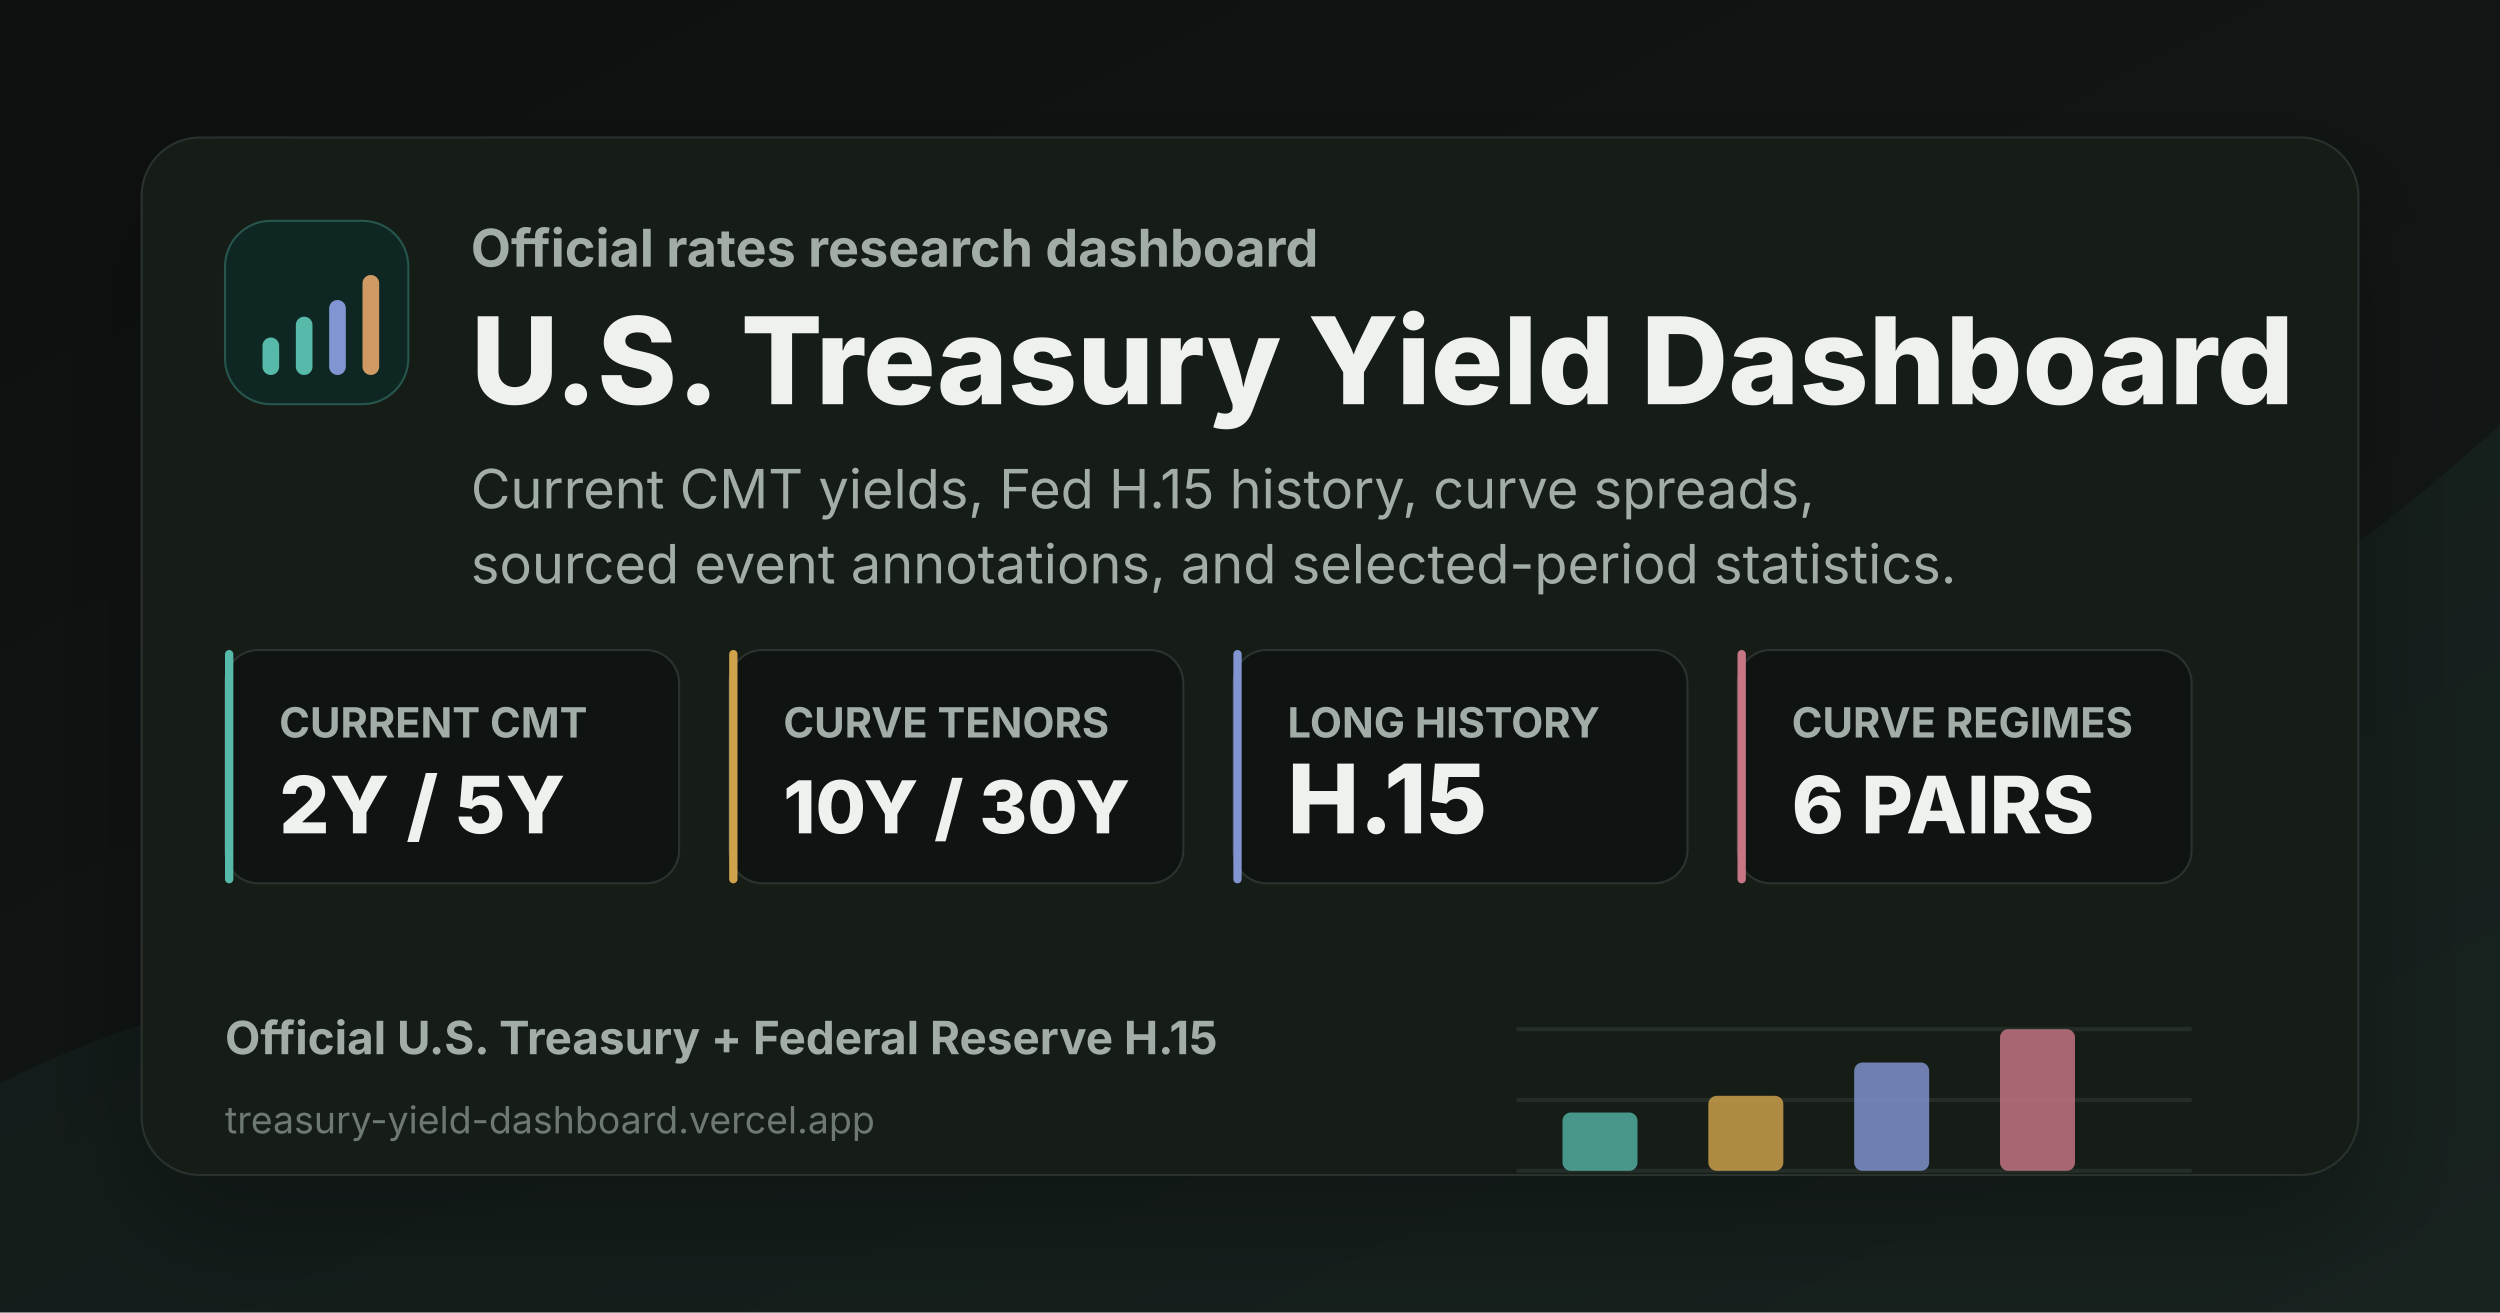
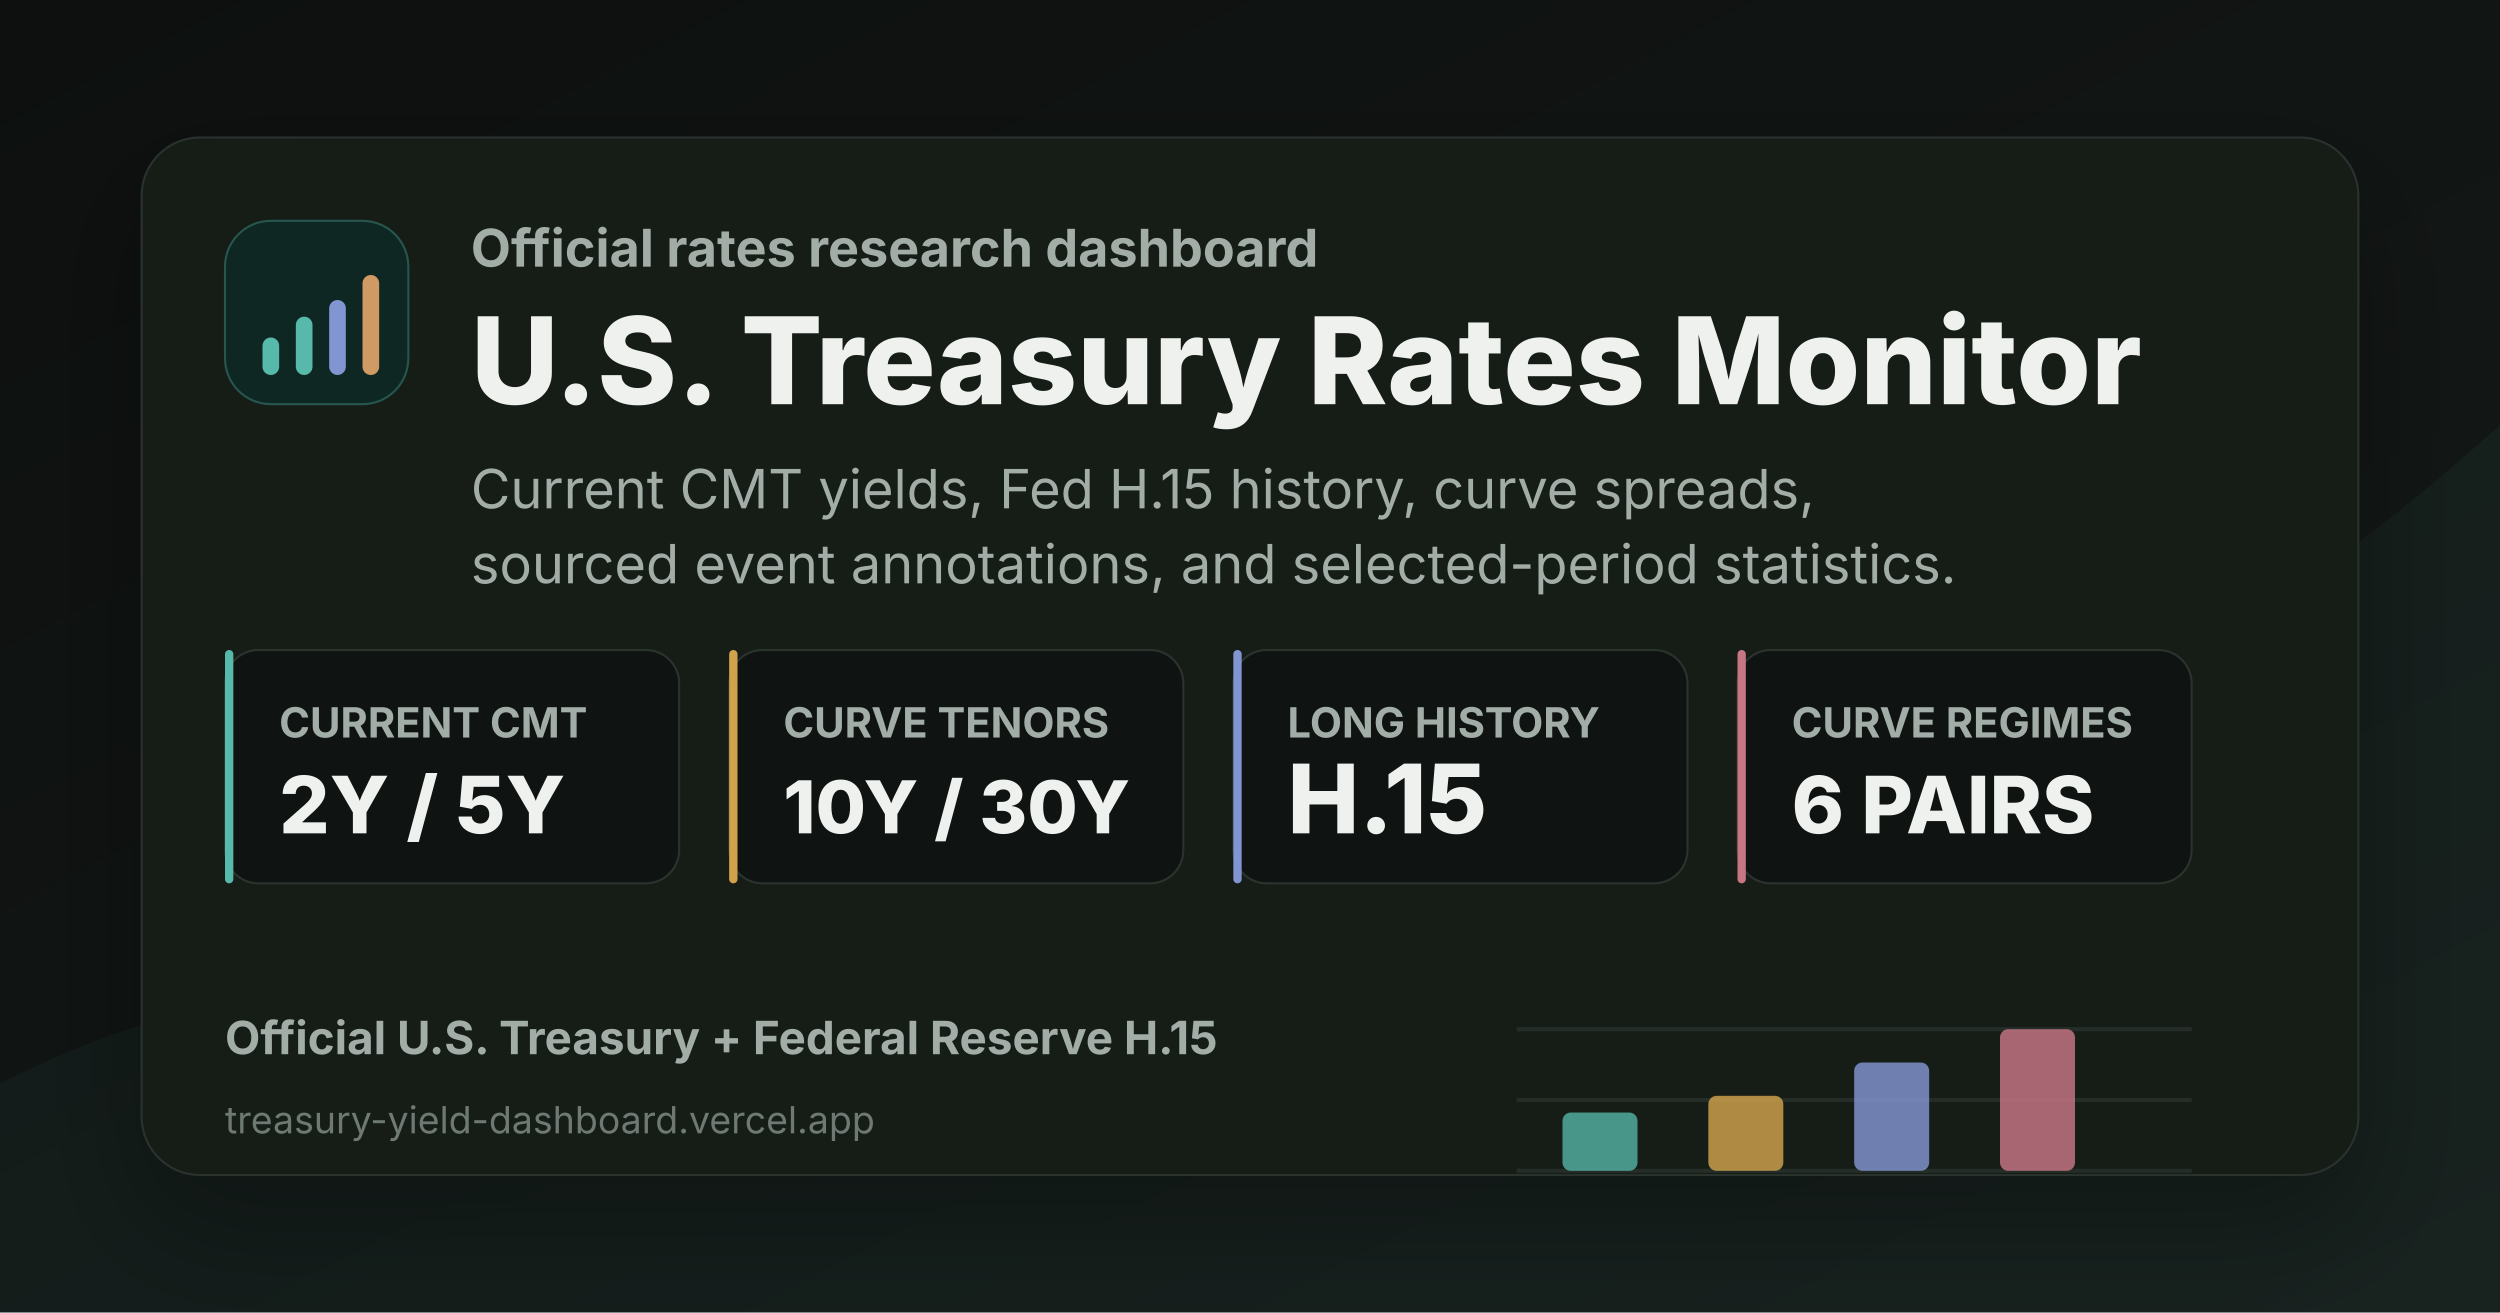
- <svg xmlns="http://www.w3.org/2000/svg" width="1200" height="630" viewBox="0 0 1200 630" role="img" aria-label="U.S. Treasury Yield Dashboard preview">
+ <svg xmlns="http://www.w3.org/2000/svg" width="1200" height="630" viewBox="0 0 1200 630" role="img" aria-label="U.S. Treasury Rates Monitor preview">
  <defs>
    <linearGradient id="bg" x1="0" x2="1" y1="0" y2="1">
      <stop offset="0" stop-color="#0d100f" />
      <stop offset="1" stop-color="#151a18" />
    </linearGradient>
    <filter id="shadow" x="-10%" y="-12%" width="120%" height="130%">
      <feDropShadow dx="0" dy="24" stdDeviation="28" flood-color="#000000" flood-opacity=".28" />
    </filter>
  </defs>
  <rect width="1200" height="630" fill="url(#bg)" />
  <path d="M0 520c176-88 270-22 408-76 136-53 204-176 370-144 120 23 191 112 422-96v426H0z" fill="#56b9aa" opacity=".05" />
  <rect x="68" y="66" width="1064" height="498" rx="28" fill="#151a18" stroke="#2b332f" filter="url(#shadow)" />
  <g transform="translate(108 106)">
    <rect width="88" height="88" rx="22" fill="#0f2723" stroke="#26564e" />
    <rect x="18" y="56" width="8" height="18" rx="4" fill="#56b9aa" />
    <rect x="34" y="46" width="8" height="28" rx="4" fill="#56b9aa" />
    <rect x="50" y="38" width="8" height="36" rx="4" fill="#8195d2" />
    <rect x="66" y="26" width="8" height="48" rx="4" fill="#d09a64" />
  </g>
  <text x="226" y="128" fill="#a3ada7" font-family="Inter, Segoe UI, Arial, sans-serif" font-size="25" font-weight="700">Official rates research dashboard</text>
-   <text x="226" y="194" fill="#eef1ed" font-family="Inter, Segoe UI, Arial, sans-serif" font-size="58" font-weight="780">U.S. Treasury Yield Dashboard</text>
+   <text x="226" y="194" fill="#eef1ed" font-family="Inter, Segoe UI, Arial, sans-serif" font-size="58" font-weight="780">U.S. Treasury Rates Monitor</text>
  <text x="226" y="244" fill="#a3ada7" font-family="Inter, Segoe UI, Arial, sans-serif" font-size="26">
    <tspan x="226" y="244">Current CMT yields, Fed H.15 history, curve spreads,</tspan>
    <tspan x="226" y="280">sourced event annotations, and selected-period statistics.</tspan>
  </text>
  <g transform="translate(108 312)">
    <g>
      <rect width="218" height="112" rx="16" fill="#0f1412" stroke="#2b332f" />
      <rect width="4" height="112" rx="2" fill="#56b9aa" />
      <text x="26" y="42" fill="#a3ada7" font-family="Inter, Segoe UI, Arial, sans-serif" font-size="20" font-weight="700">CURRENT CMT</text>
      <text x="26" y="88" fill="#eef1ed" font-family="Inter, Segoe UI, Arial, sans-serif" font-size="38" font-weight="780">2Y / 5Y</text>
    </g>
    <g transform="translate(242)">
      <rect width="218" height="112" rx="16" fill="#0f1412" stroke="#2b332f" />
      <rect width="4" height="112" rx="2" fill="#d0a24c" />
      <text x="26" y="42" fill="#a3ada7" font-family="Inter, Segoe UI, Arial, sans-serif" font-size="20" font-weight="700">CURVE TENORS</text>
      <text x="26" y="88" fill="#eef1ed" font-family="Inter, Segoe UI, Arial, sans-serif" font-size="35" font-weight="780">10Y / 30Y</text>
    </g>
    <g transform="translate(484)">
      <rect width="218" height="112" rx="16" fill="#0f1412" stroke="#2b332f" />
      <rect width="4" height="112" rx="2" fill="#8195d2" />
      <text x="26" y="42" fill="#a3ada7" font-family="Inter, Segoe UI, Arial, sans-serif" font-size="20" font-weight="700">LONG HISTORY</text>
      <text x="26" y="88" fill="#eef1ed" font-family="Inter, Segoe UI, Arial, sans-serif" font-size="46" font-weight="780">H.15</text>
    </g>
    <g transform="translate(726)">
      <rect width="218" height="112" rx="16" fill="#0f1412" stroke="#2b332f" />
      <rect width="4" height="112" rx="2" fill="#c77685" />
      <text x="26" y="42" fill="#a3ada7" font-family="Inter, Segoe UI, Arial, sans-serif" font-size="20" font-weight="700">CURVE REGIMES</text>
      <text x="26" y="88" fill="#eef1ed" font-family="Inter, Segoe UI, Arial, sans-serif" font-size="38" font-weight="780">6 PAIRS</text>
    </g>
  </g>
  <g transform="translate(108 472)">
    <text x="0" y="34" fill="#a3ada7" font-family="Inter, Segoe UI, Arial, sans-serif" font-size="22" font-weight="700">Official U.S. Treasury + Federal Reserve H.15</text>
    <text x="0" y="72" fill="#6f7974" font-family="Inter, Segoe UI, Arial, sans-serif" font-size="18">treasury-yield-dashboard.vercel.app</text>
    <g transform="translate(620 0)">
      <path d="M0 22h324M0 56h324M0 90h324" stroke="#2b332f" stroke-width="2" opacity=".72" />
      <rect x="22" y="62" width="36" height="28" rx="4" fill="#56b9aa" opacity=".78" />
      <rect x="92" y="54" width="36" height="36" rx="4" fill="#d0a24c" opacity=".82" />
      <rect x="162" y="38" width="36" height="52" rx="4" fill="#8195d2" opacity=".82" />
      <rect x="232" y="22" width="36" height="68" rx="4" fill="#c77685" opacity=".82" />
    </g>
  </g>
</svg>
